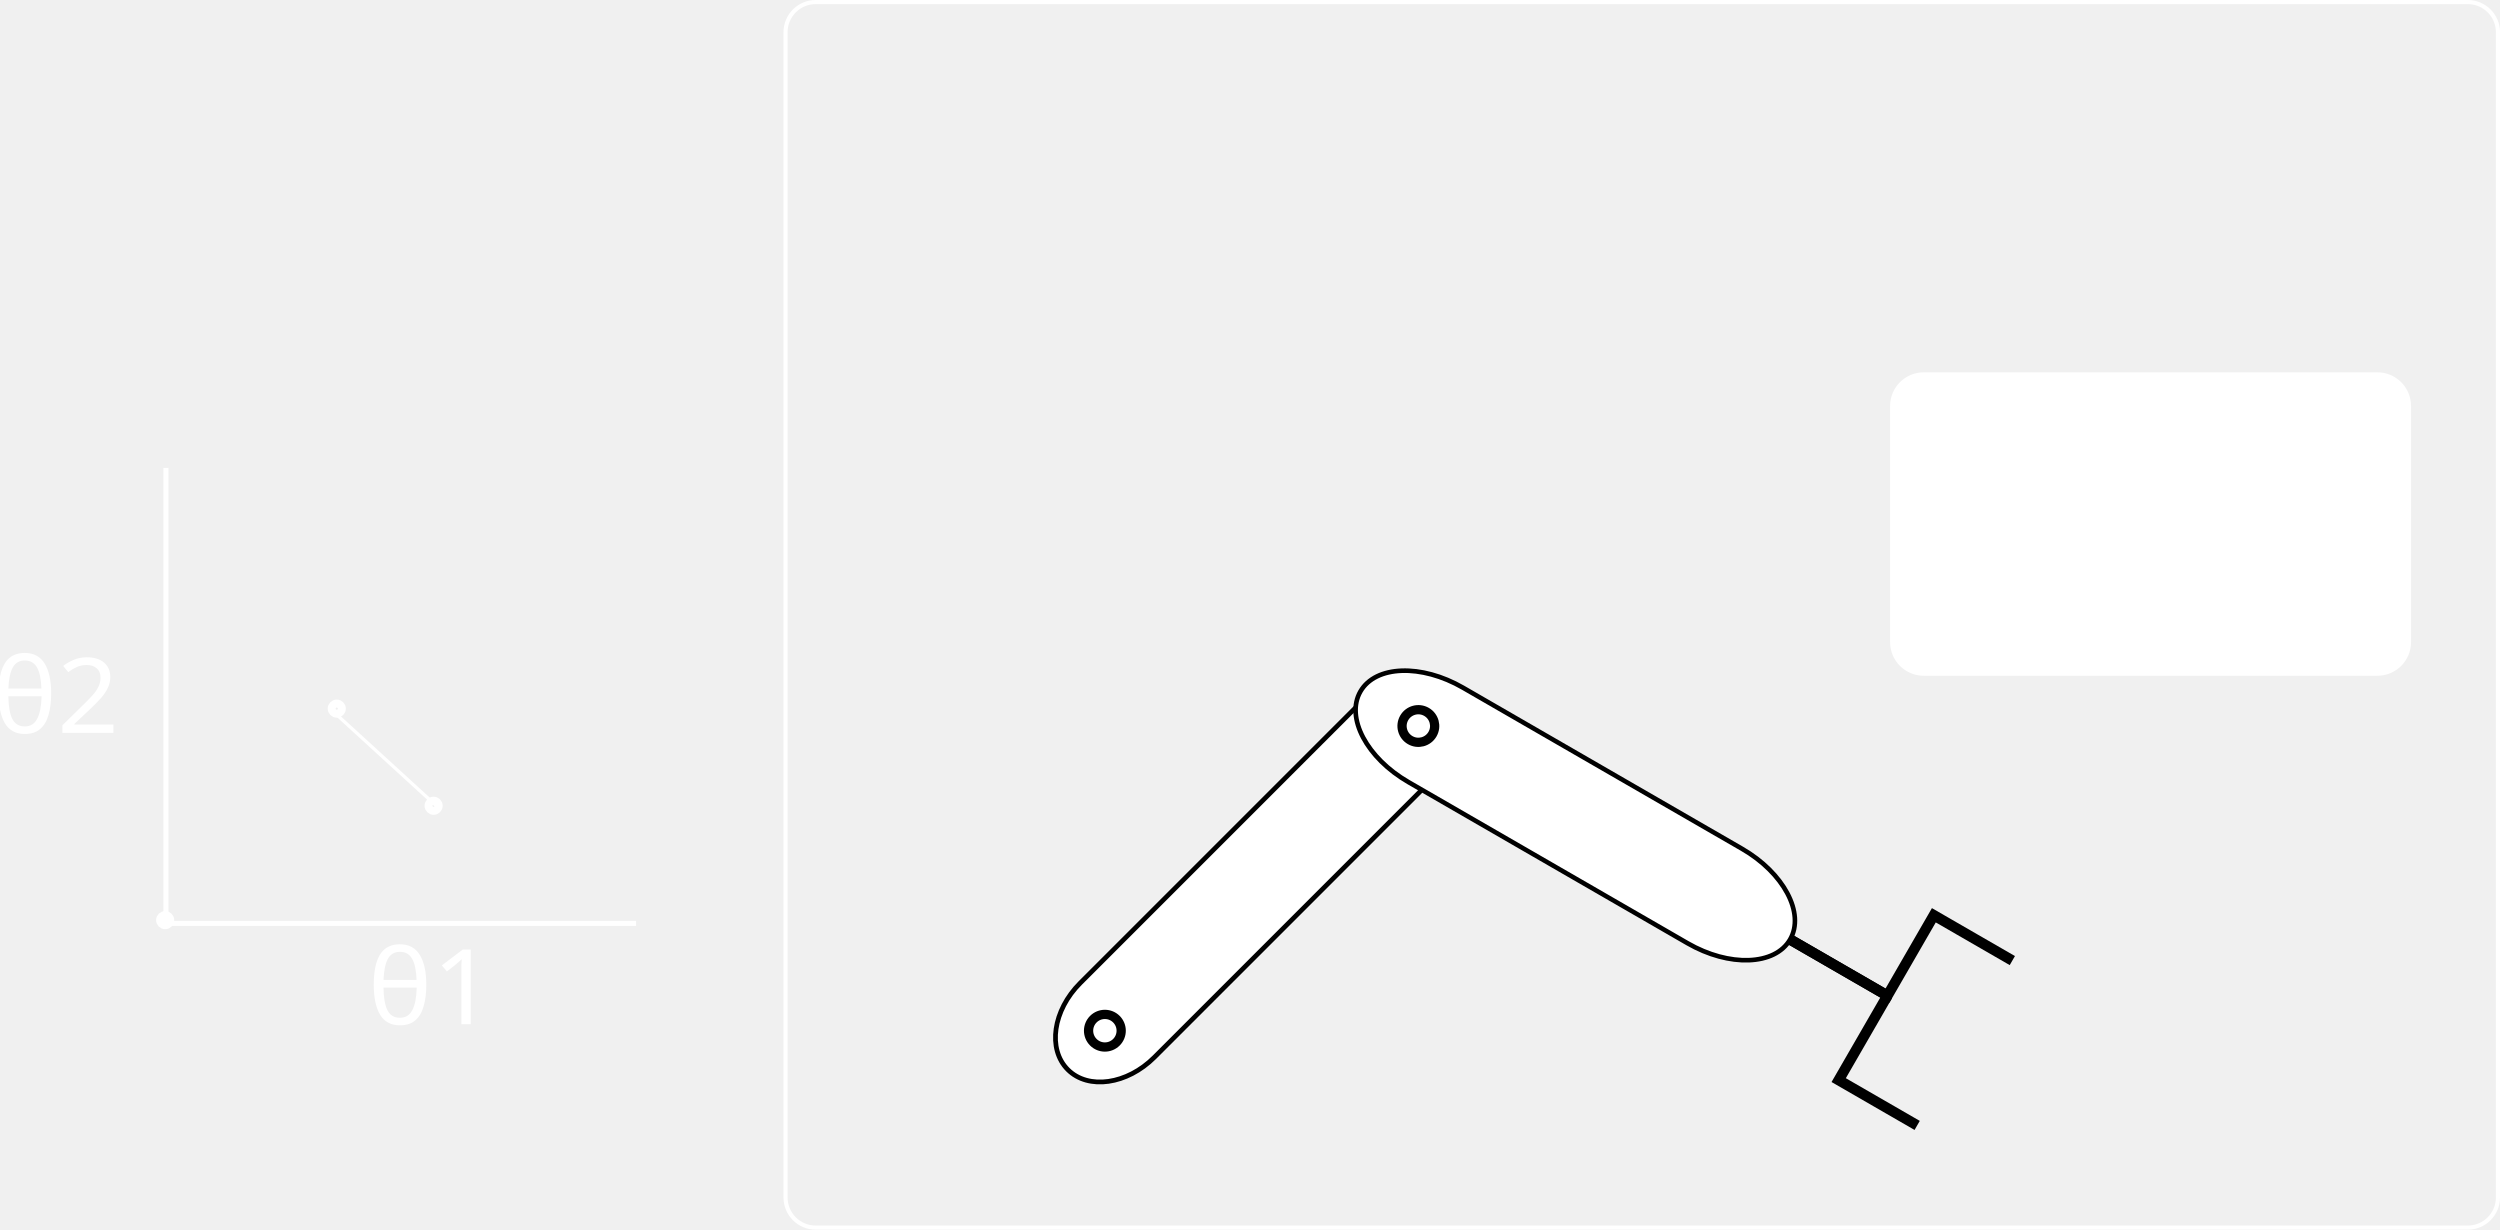
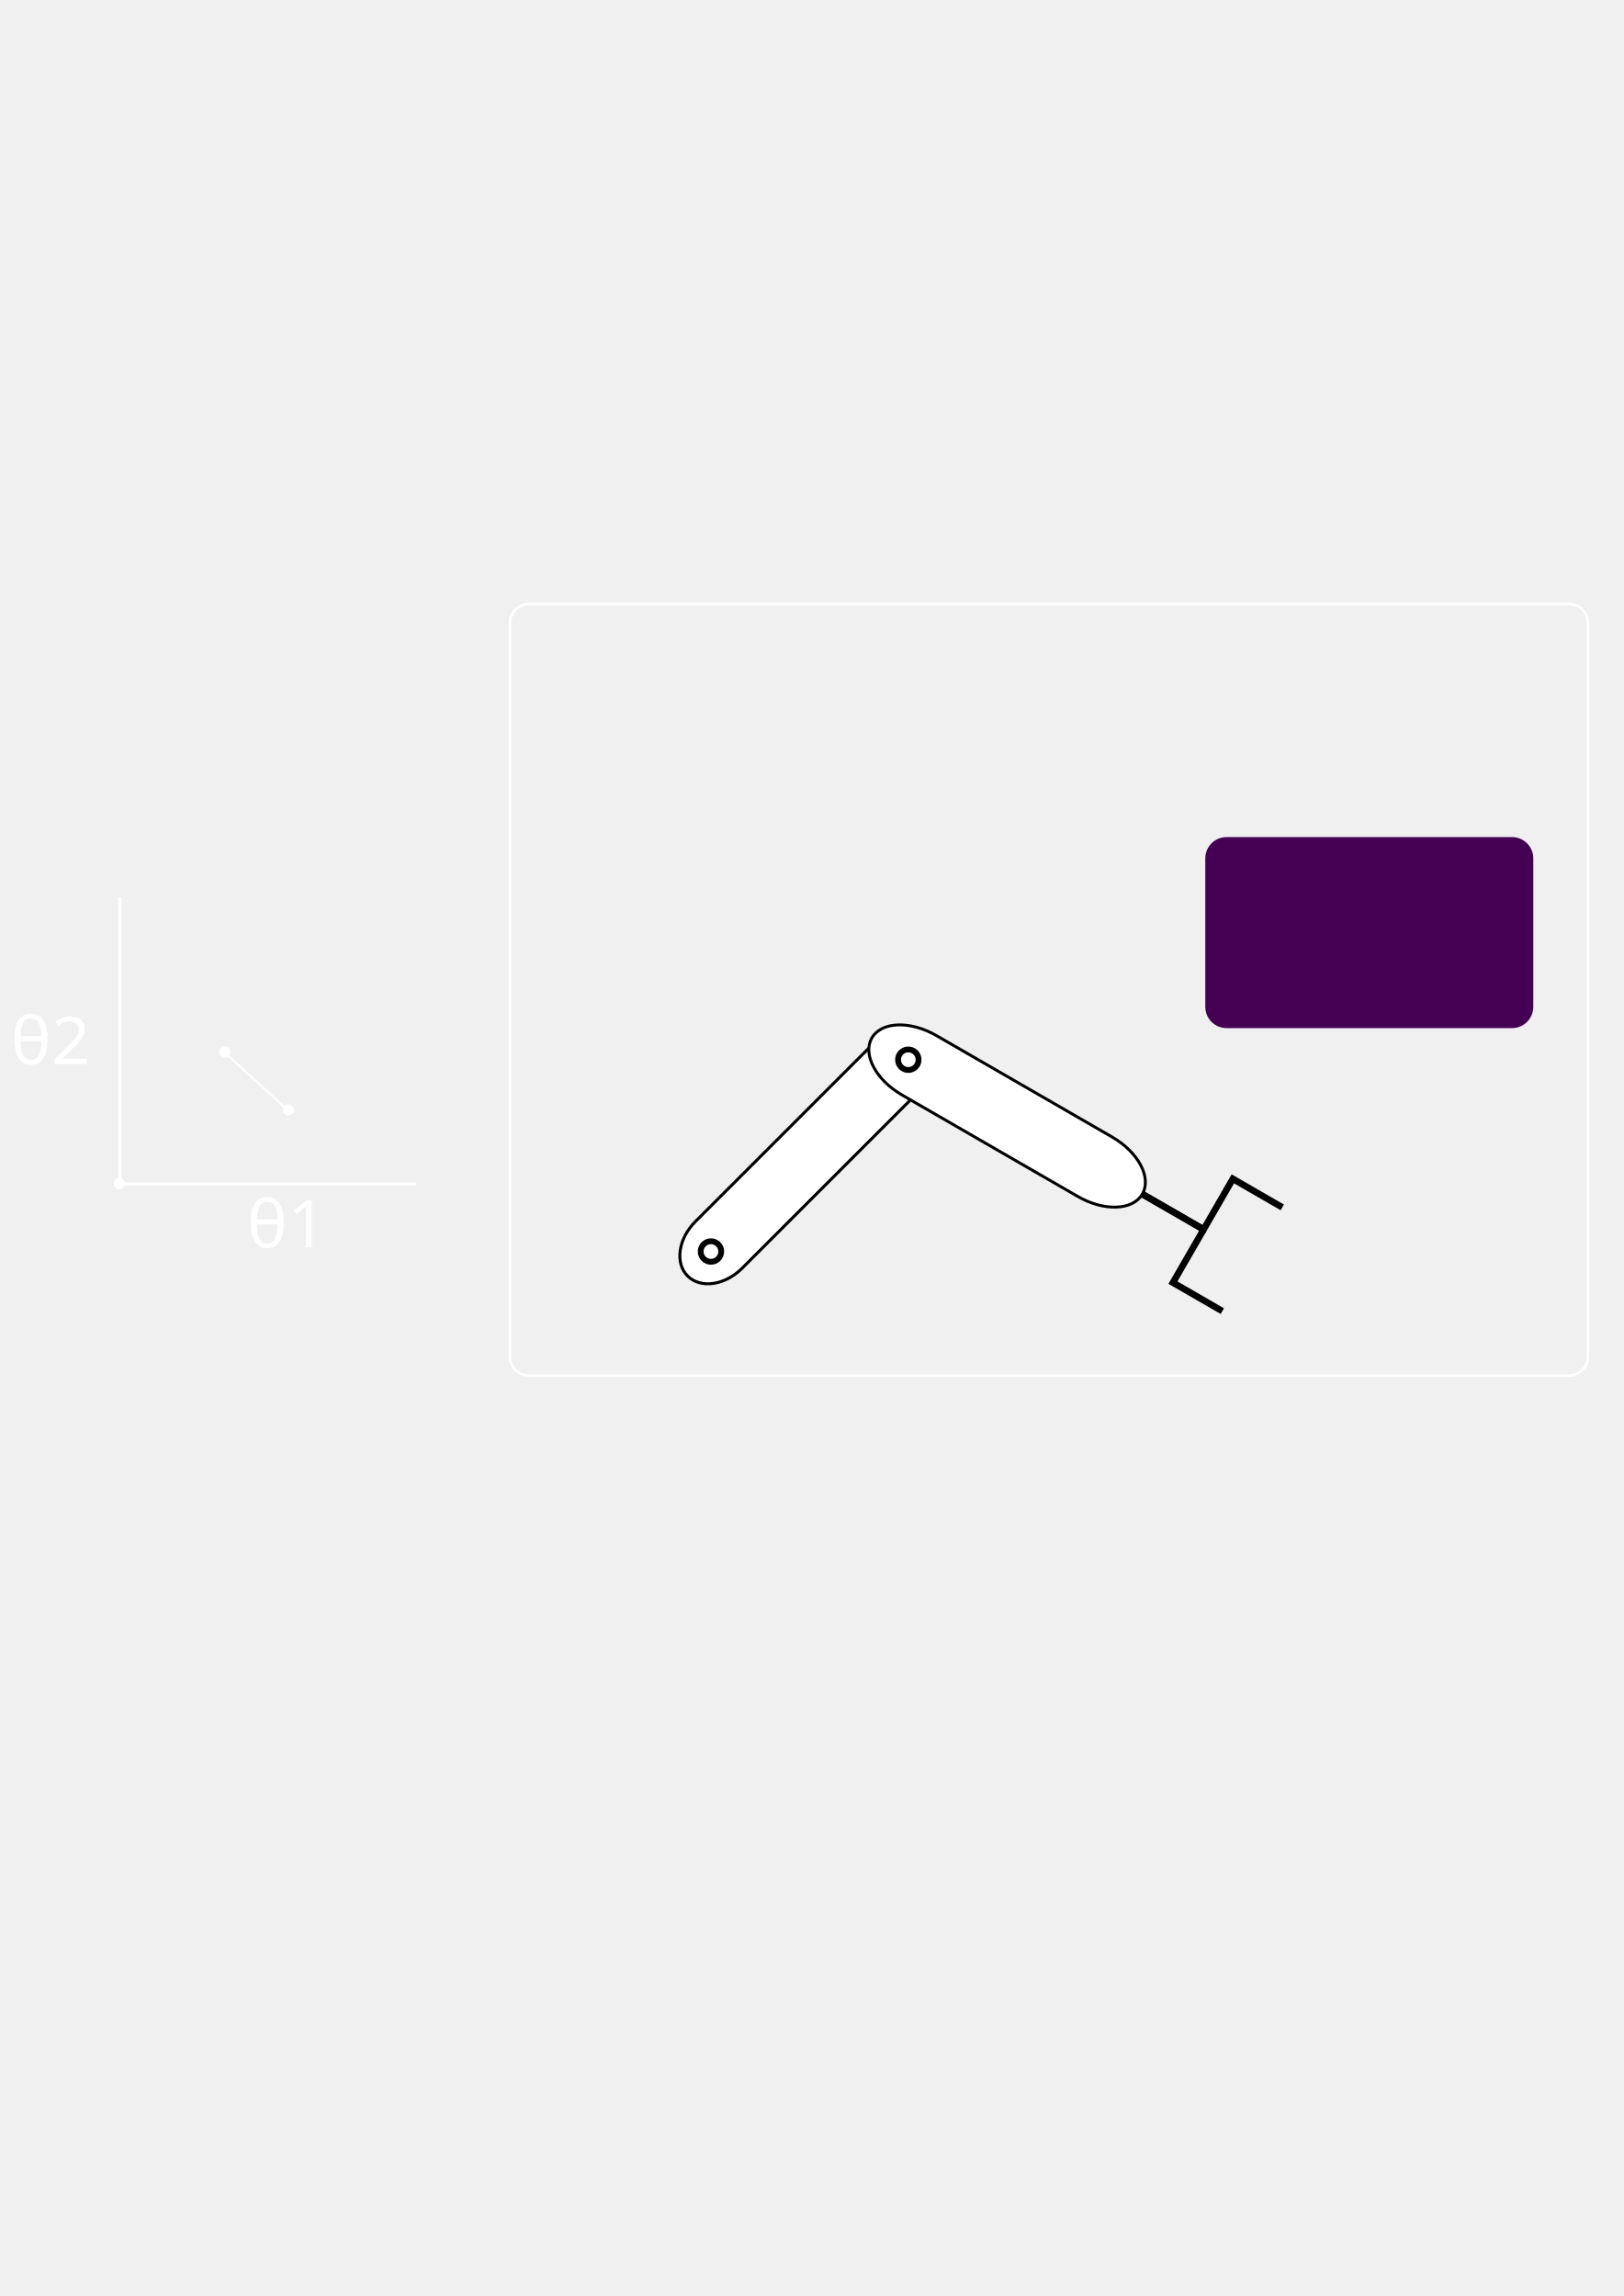
- <svg xmlns="http://www.w3.org/2000/svg" width="203.561mm" height="100.125mm" viewBox="0 0 203.561 100.125" version="1.1" id="svg8">
+ <svg xmlns="http://www.w3.org/2000/svg" width="210mm" height="297mm" viewBox="0 0 210 297" version="1.1" id="svg8">
  <defs id="defs2" />
-   <g id="layer1" transform="translate(-1.986976,-77.96536)">
+   <g id="layer1">
+     <path style="fill:none;stroke:#ffffff;stroke-width:0.415px;stroke-linecap:butt;stroke-linejoin:miter;stroke-opacity:1" d="M 53.778,153.152 H 15.498 v -37.086" id="path4563" />
+     <circle style="fill:#ffffff;fill-opacity:1;stroke:#ffffff;stroke-width:0.826;stroke-linecap:round;stroke-miterlimit:4;stroke-dasharray:none;stroke-opacity:1" id="path4565" cx="15.435" cy="153.137" r="0.325" />
+     <rect style="fill:#440154;fill-opacity:1;stroke:#440154;stroke-width:0.826;stroke-linecap:round;stroke-miterlimit:4;stroke-dasharray:none;stroke-opacity:1" id="rect4567" width="41.593" height="23.883" x="156.299" y="108.694" ry="2.331" />
+     <rect style="fill:none;fill-opacity:1;stroke:#ffffff;stroke-width:0.335;stroke-linecap:round;stroke-miterlimit:4;stroke-dasharray:none;stroke-opacity:1" id="rect4569" width="139.432" height="99.79" x="65.949" y="78.133" ry="2.455" />
    <ellipse ry="1.328" rx="1.328" cy="161.31" cx="92.561" id="ellipse4599" style="fill:#ffffff;fill-opacity:1;stroke:#000000;stroke-width:0.753;stroke-linecap:round;stroke-miterlimit:4;stroke-dasharray:none;stroke-opacity:1" />
    <text xml:space="preserve" style="font-style:normal;font-weight:normal;font-size:10.583px;line-height:1.25;font-family:sans-serif;letter-spacing:0px;word-spacing:0px;fill:#000000;fill-opacity:1;stroke:none;stroke-width:0.265" x="10.723" y="109.344" id="text4603">
      <tspan id="tspan4601" x="10.723" y="118.708" style="stroke-width:0.265" />
    </text>
    <g id="g4611">
      <text id="text4607" y="109.182" x="10.236" style="font-style:normal;font-weight:normal;font-size:10.583px;line-height:1.25;font-family:sans-serif;letter-spacing:0px;word-spacing:0px;fill:#000000;fill-opacity:1;stroke:none;stroke-width:0.265" xml:space="preserve">
        <tspan style="stroke-width:0.265" y="118.545" x="10.236" id="tspan4605" />
      </text>
    </g>
+     <text xml:space="preserve" style="font-style:normal;font-weight:normal;font-size:8.653px;line-height:1.25;font-family:sans-serif;letter-spacing:0px;word-spacing:0px;fill:#ffffff;fill-opacity:1;stroke:none;stroke-width:0.216;" x="31.368" y="164.312" id="text4615" transform="scale(1.018303,0.9820258)">
+       <tspan id="tspan4613" x="31.368" y="164.312" style="stroke-width:0.216;fill:#ffffff;fill-opacity:1;">θ1</tspan>
+     </text>
+     <text transform="scale(1.018303,0.9820258)" id="text4631" y="140.157" x="1.372" style="font-style:normal;font-weight:normal;font-size:8.653px;line-height:1.25;font-family:sans-serif;letter-spacing:0px;word-spacing:0px;fill:#ffffff;fill-opacity:1;stroke:none;stroke-width:0.216;" xml:space="preserve">
+       <tspan style="stroke-width:0.216;fill:#ffffff;fill-opacity:1;" y="140.157" x="1.372" id="tspan4629">θ2</tspan>
+     </text>
+     <circle r="0.325" cy="136.078" cx="29.083" id="circle4685" style="fill:#ffffff;fill-opacity:1;stroke:#ffffff;stroke-width:0.826;stroke-linecap:round;stroke-miterlimit:4;stroke-dasharray:none;stroke-opacity:1" />
    <g id="g4723" transform="rotate(-15,94.23884,163.5398)">
      <rect style="fill:#ffffff;fill-opacity:1;stroke:#000000;stroke-width:0.386;stroke-linecap:round;stroke-miterlimit:4;stroke-dasharray:none;stroke-opacity:1" id="rect4687" width="8.544" height="43.57" x="181.801" y="-38.587" ry="5.7" transform="rotate(60)" />
      <ellipse transform="rotate(-30)" ry="1.328" rx="1.328" cy="185.965" cx="-0.608" id="ellipse4701" style="fill:#ffffff;fill-opacity:1;stroke:#000000;stroke-width:0.753;stroke-linecap:round;stroke-miterlimit:4;stroke-dasharray:none;stroke-opacity:1" />
    </g>
    <g id="g4699" transform="rotate(30,168.5095,127.473)">
      <path style="fill:#ffffff;fill-opacity:1;stroke:#000000;stroke-width:0.376;stroke-linecap:round;stroke-miterlimit:4;stroke-dasharray:none;stroke-opacity:1" d="m 164.021,161.229 c 0,2.459 -3.158,4.439 -7.081,4.439 h -26.234 c -3.923,0 -7.081,-1.98 -7.081,-4.439 0,-2.459 3.158,-4.439 7.081,-4.439 h 26.234 c 3.923,0 7.081,1.98 7.081,4.439 z" id="path4689" />
      <path style="fill:none;fill-opacity:1;stroke:#000000;stroke-width:0.853;stroke-linecap:butt;stroke-linejoin:miter;stroke-miterlimit:4;stroke-dasharray:none;stroke-opacity:1" d="m 164.021,161.229 h 9.151 v -7.56 h 7.38" id="path4691" />
      <path style="fill:none;fill-opacity:1;stroke:#000000;stroke-width:0.853;stroke-linecap:butt;stroke-linejoin:miter;stroke-miterlimit:4;stroke-dasharray:none;stroke-opacity:1" d="m 173.172,161.229 h -9.151 z" id="path4693" />
      <path style="fill:none;fill-opacity:1;stroke:#000000;stroke-width:0.853;stroke-linecap:butt;stroke-linejoin:miter;stroke-miterlimit:4;stroke-dasharray:none;stroke-opacity:1" d="m 173.172,161.229 v 7.938 h 7.38" id="path4695" />
      <ellipse style="fill:#ffffff;fill-opacity:1;stroke:#000000;stroke-width:0.753;stroke-linecap:round;stroke-miterlimit:4;stroke-dasharray:none;stroke-opacity:1" id="ellipse4697" cx="129.117" cy="161.31" rx="1.328" ry="1.328" />
    </g>
-     <path style="fill:none;stroke:#ffffff;stroke-width:0.415px;stroke-linecap:butt;stroke-linejoin:miter;stroke-opacity:1" d="M 53.778,153.152 H 15.498 v -37.086" id="path4563" />
-     <circle style="fill:none;fill-opacity:1;stroke:#ffffff;stroke-width:0.826;stroke-linecap:round;stroke-miterlimit:4;stroke-dasharray:none;stroke-opacity:1" id="path4565" cx="15.435" cy="152.887" r="0.325" />
-     <rect style="fill:#ffffff;fill-opacity:1;stroke:#ffffff;stroke-width:0.826;stroke-linecap:round;stroke-miterlimit:4;stroke-dasharray:none;stroke-opacity:1" id="rect4567" width="41.593" height="23.883" x="156.299" y="108.694" ry="2.331" />
-     <rect style="fill:none;fill-opacity:1;stroke:#ffffff;stroke-width:0.335;stroke-linecap:round;stroke-miterlimit:4;stroke-dasharray:none;stroke-opacity:1" id="rect4569" width="139.432" height="99.79" x="65.949" y="78.133" ry="2.455" />
-     <text xml:space="preserve" style="font-style:normal;font-weight:normal;font-size:8.653px;line-height:1.25;font-family:sans-serif;letter-spacing:0px;word-spacing:0px;fill:#ffffff;fill-opacity:1;stroke:none;stroke-width:0.216;" x="31.368" y="164.312" id="text4615" transform="scale(1.018303,0.9820258)">
-       <tspan id="tspan4613" x="31.368" y="164.312" style="stroke-width:0.216;fill:#ffffff;fill-opacity:1;">θ1</tspan>
-     </text>
-     <text transform="scale(1.018303,0.9820258)" id="text4631" y="140.157" x="1.372" style="font-style:normal;font-weight:normal;font-size:8.653px;line-height:1.25;font-family:sans-serif;letter-spacing:0px;word-spacing:0px;fill:#ffffff;fill-opacity:1;stroke:none;stroke-width:0.216;" xml:space="preserve">
-       <tspan style="stroke-width:0.216;fill:#ffffff;fill-opacity:1;" y="140.157" x="1.372" id="tspan4629">θ2</tspan>
-     </text>
-     <circle r="0.325" cy="135.665" cx="29.408" id="circle4685" style="fill:none;fill-opacity:1;stroke:#ffffff;stroke-width:0.826;stroke-linecap:round;stroke-miterlimit:4;stroke-dasharray:none;stroke-opacity:1" />
-     <circle r="0.325" cy="143.574" cx="37.294" id="circle4685-3" style="fill:none;fill-opacity:1;stroke:#ffffff;stroke-width:0.826;stroke-linecap:round;stroke-miterlimit:4;stroke-dasharray:none;stroke-opacity:1" />
-     <path style="fill:none;stroke:#ffffff;stroke-width:0.265px;stroke-linecap:butt;stroke-linejoin:miter;stroke-opacity:1" d="m 29.505,136.256 8.261,7.553" id="path4821" />
+     <circle r="0.325" cy="143.574" cx="37.294" id="circle4685-3" style="fill:#ffffff;fill-opacity:1;stroke:#ffffff;stroke-width:0.826;stroke-linecap:round;stroke-miterlimit:4;stroke-dasharray:none;stroke-opacity:1" />
+     <path style="fill:none;stroke:#ffffff;stroke-width:0.265px;stroke-linecap:butt;stroke-linejoin:miter;stroke-opacity:1" d="m 28.959,136.05 8.261,7.553" id="path4821" />
  </g>
</svg>
